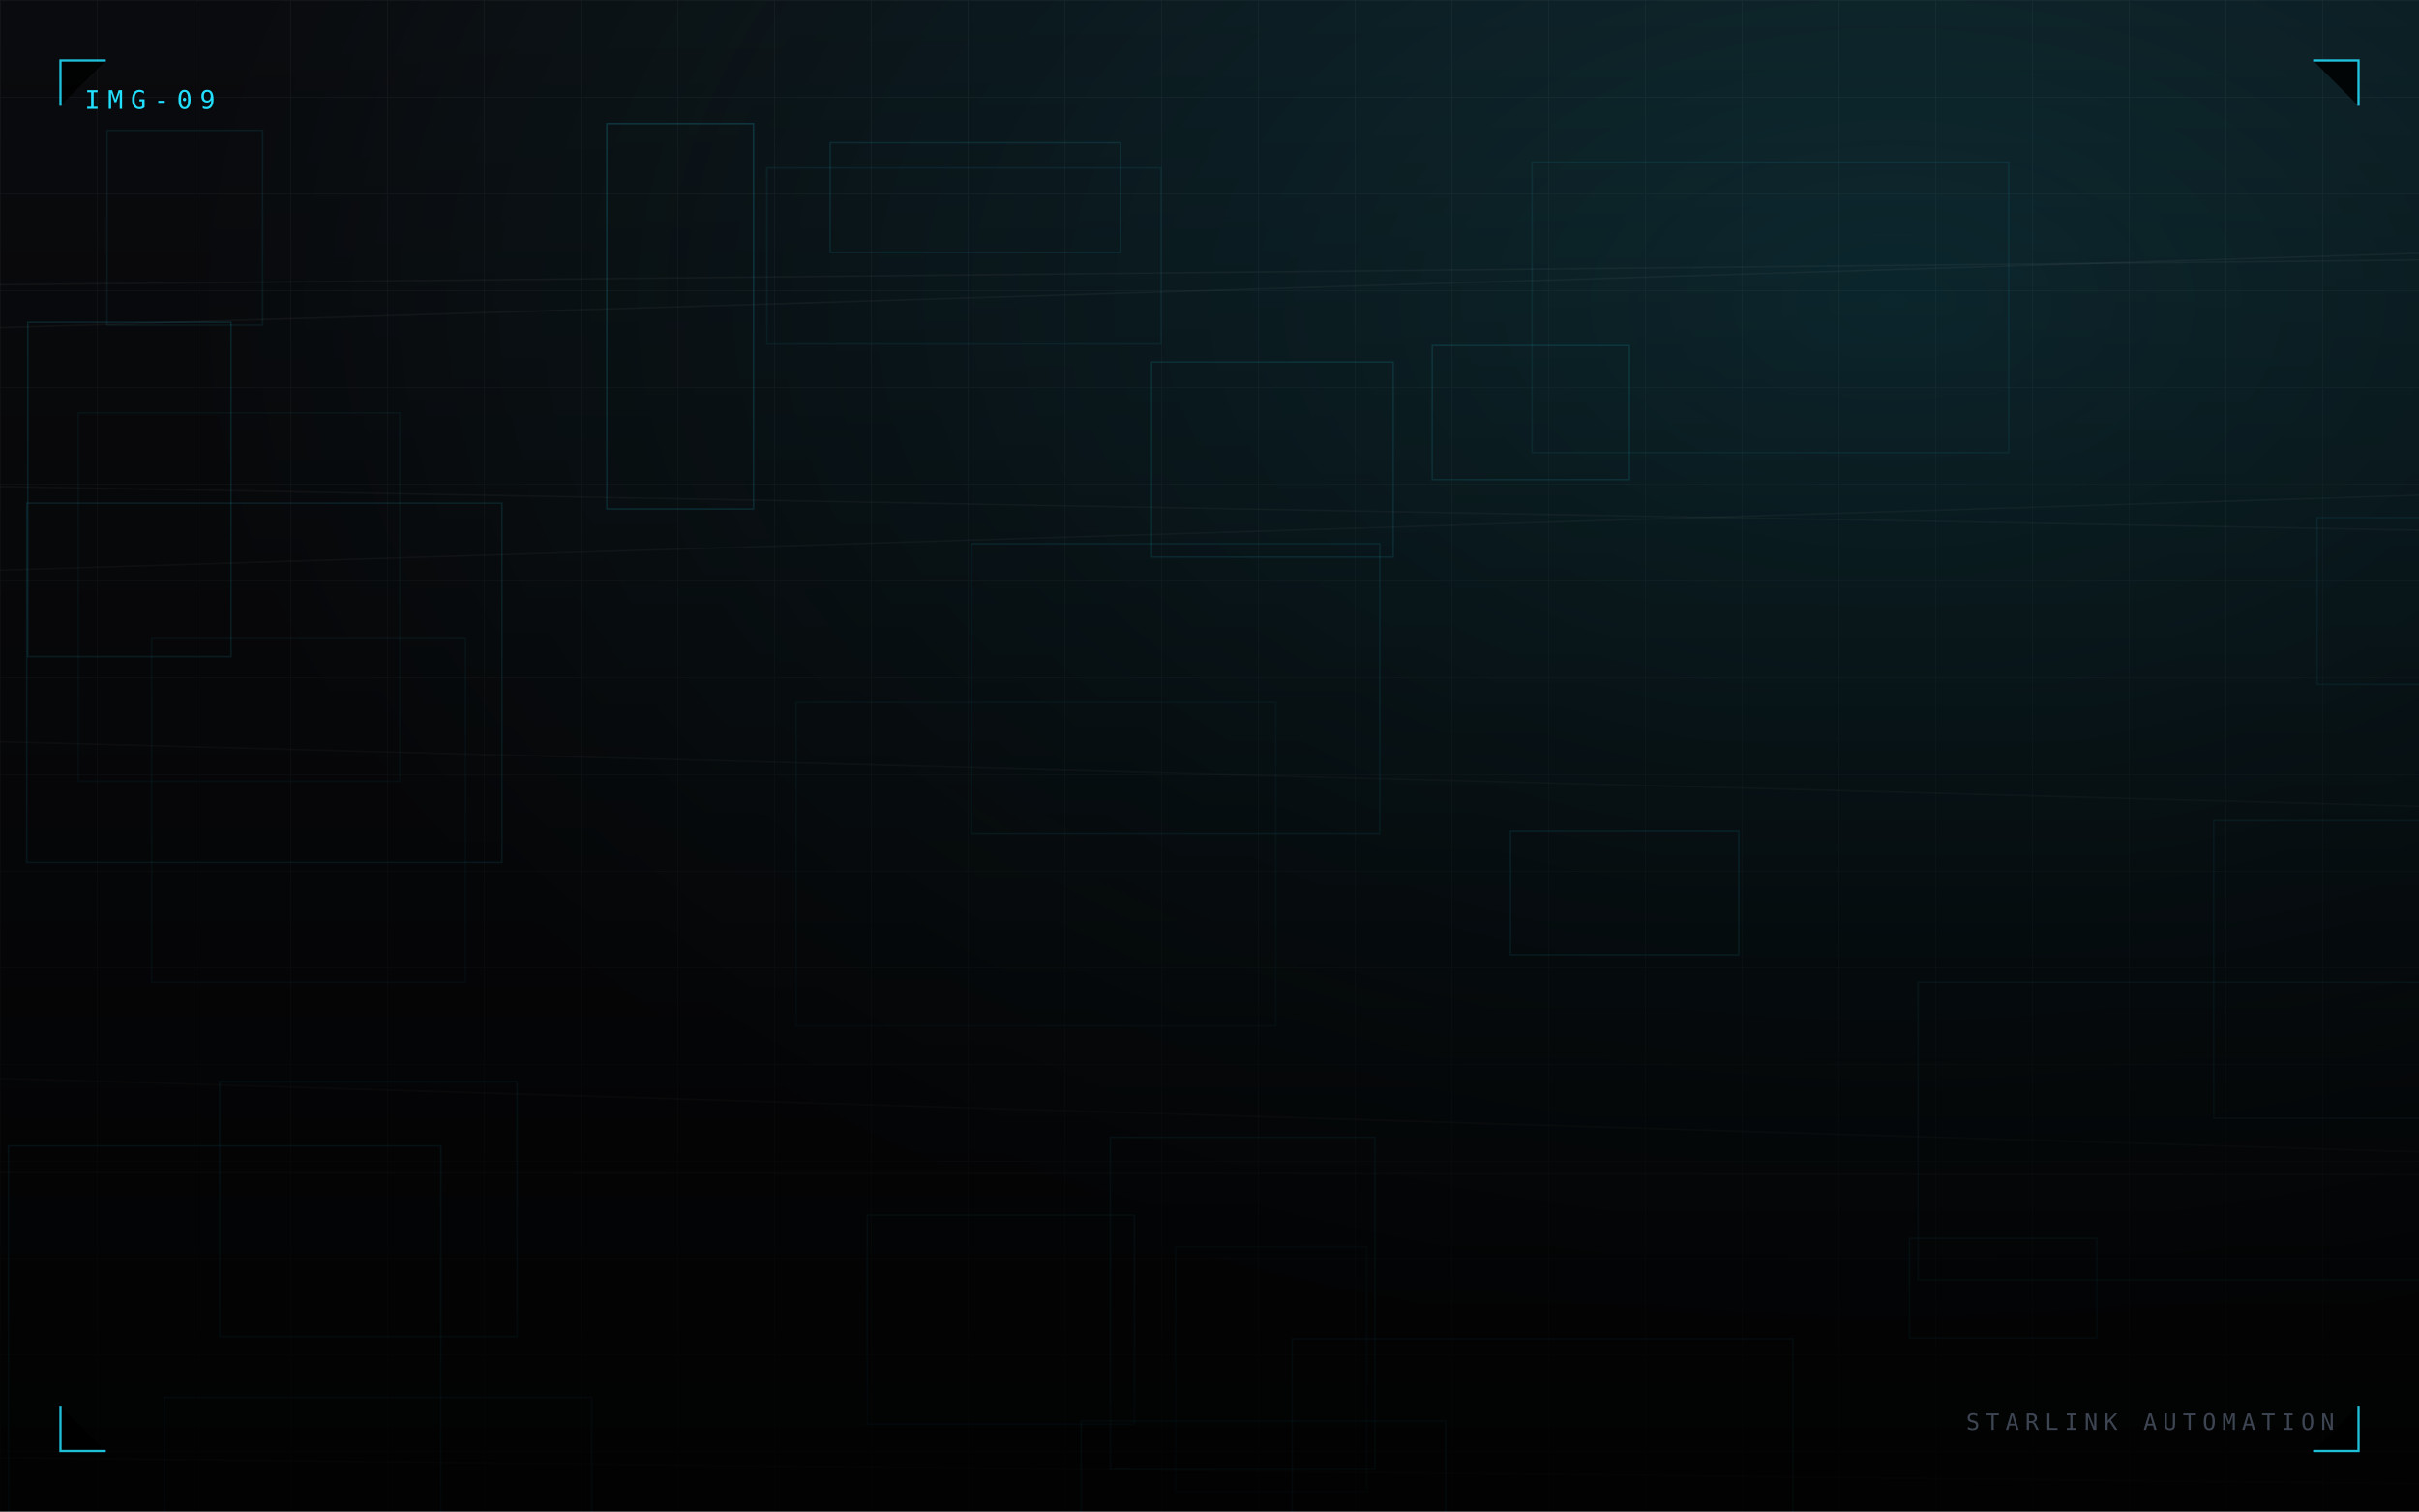
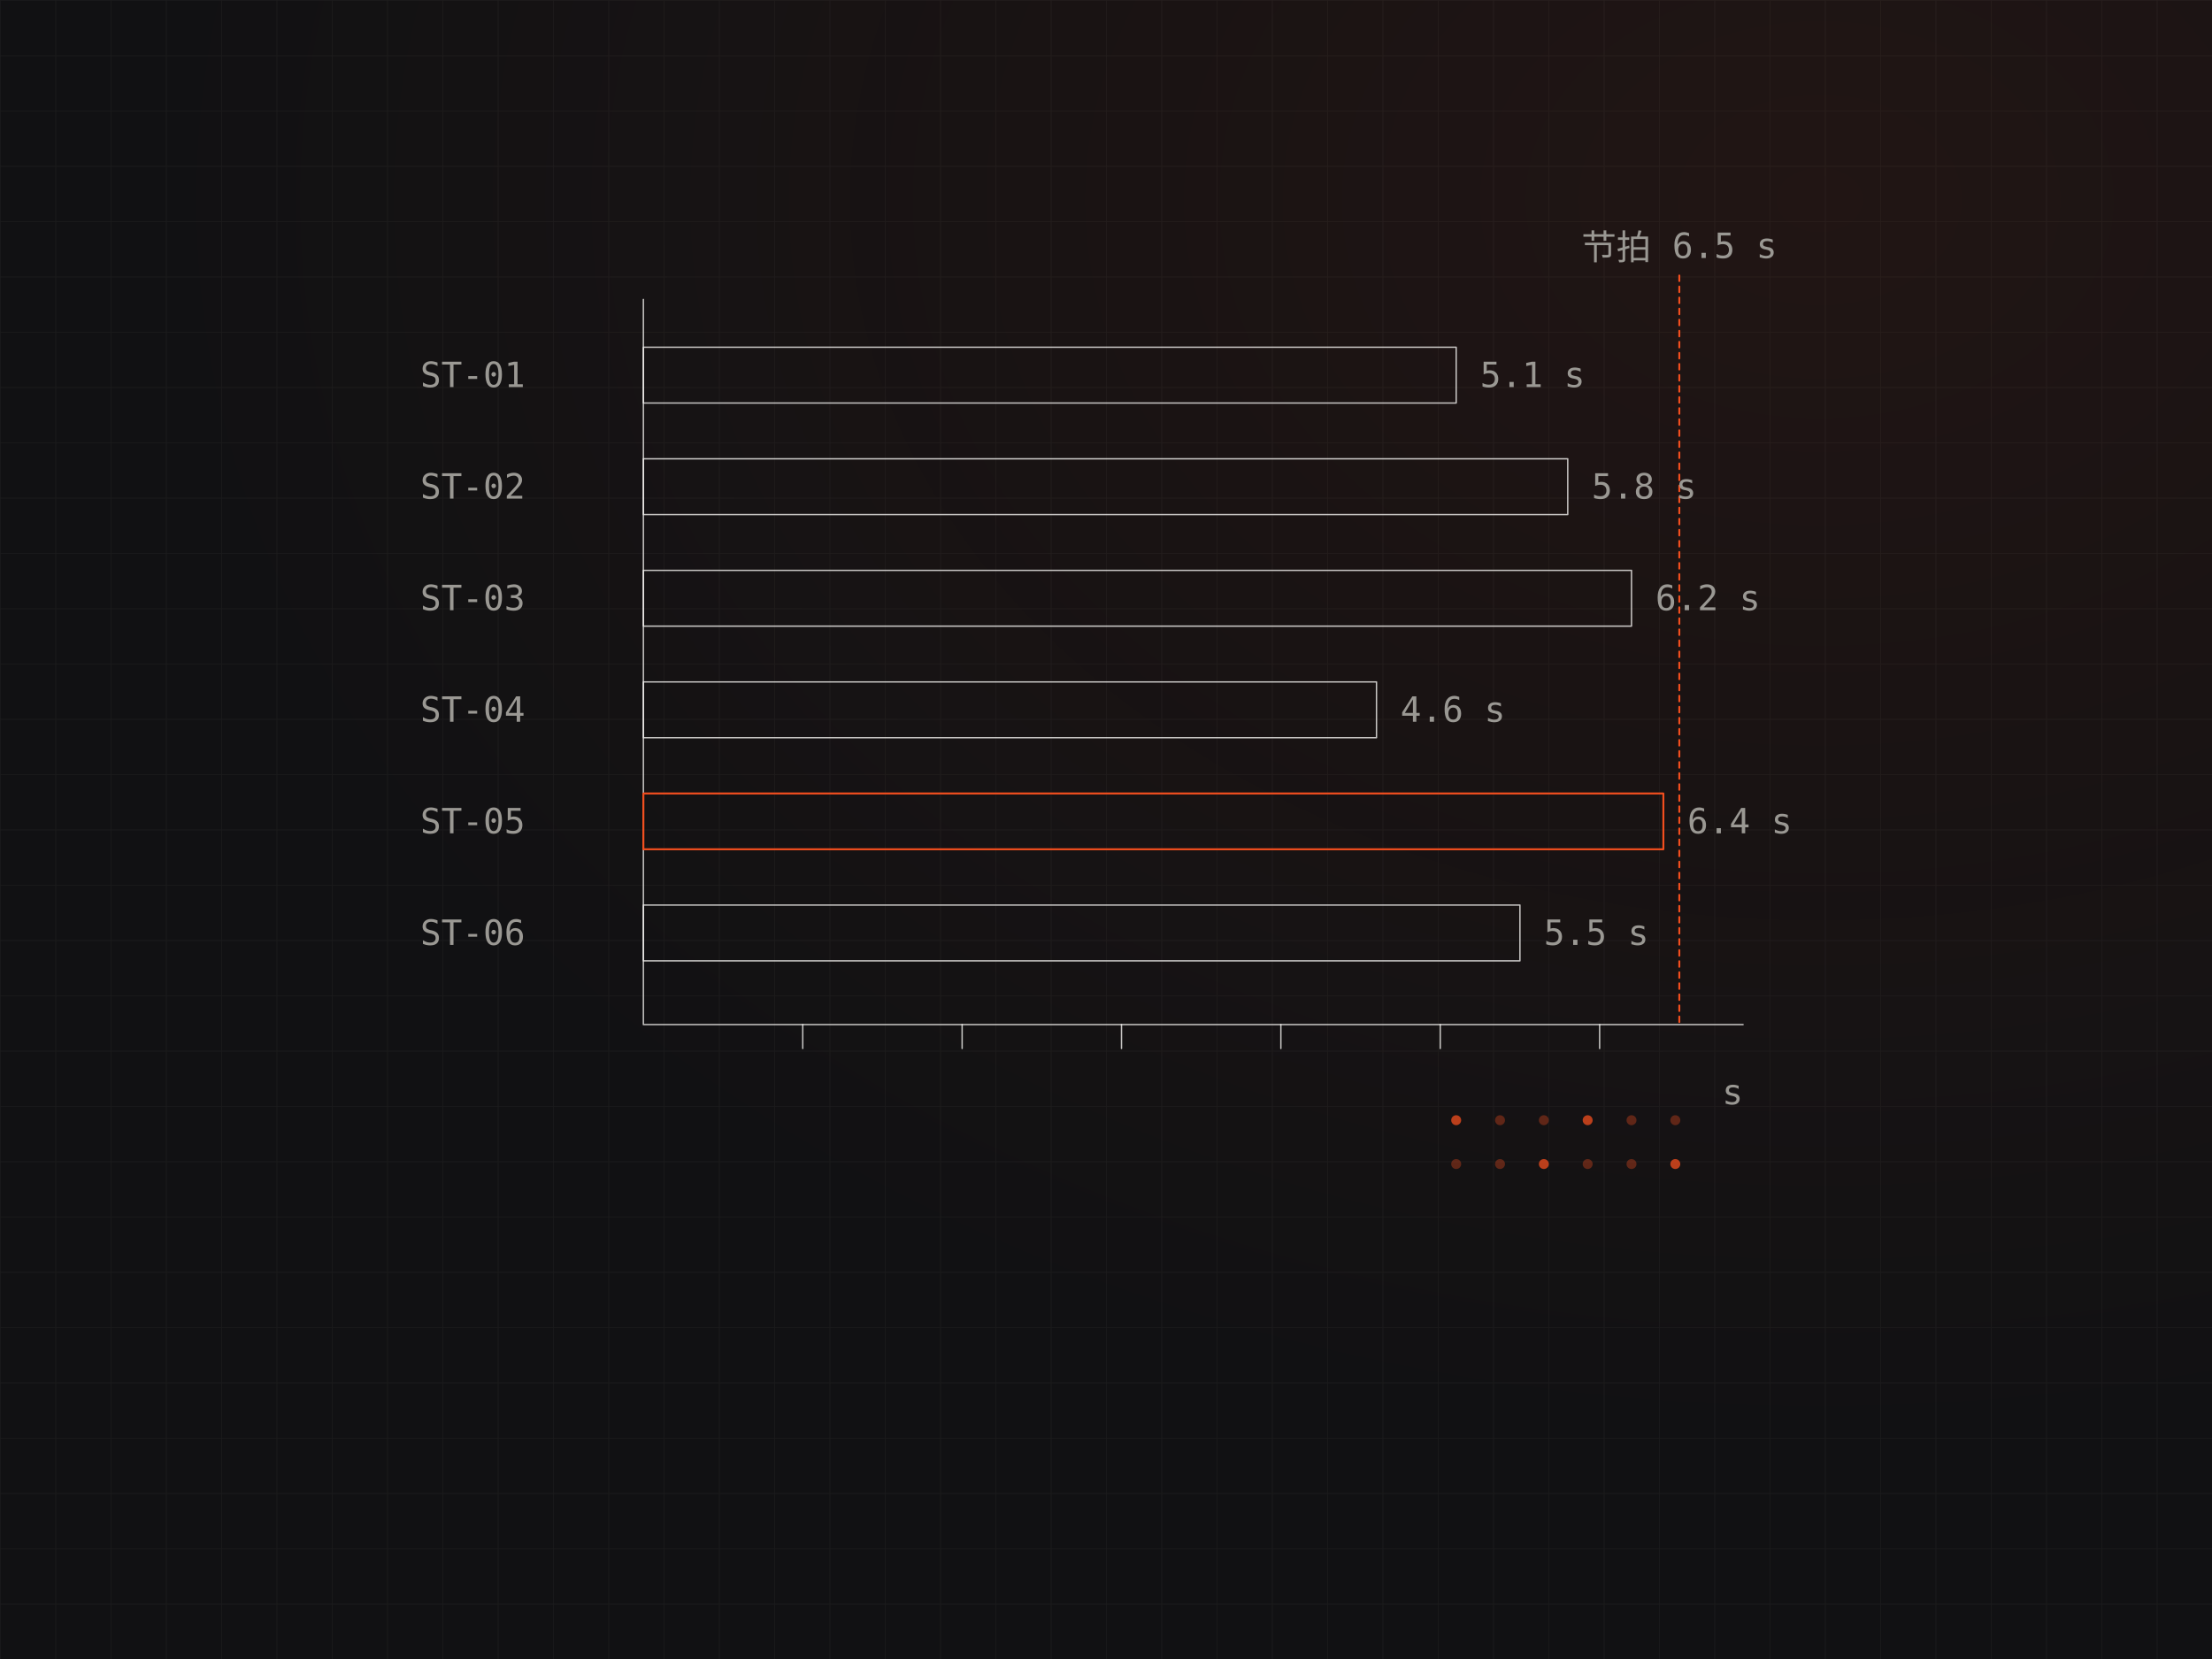
- <svg xmlns="http://www.w3.org/2000/svg" width="1600" height="1000" viewBox="0 0 1600 1000" role="img" aria-label="产线节拍验证">
+ <svg xmlns="http://www.w3.org/2000/svg" width="1600" height="1200" viewBox="0 0 1600 1200" role="img" aria-label="产线节拍验证">
  <defs>
-     <pattern id="g" width="64" height="64" patternUnits="userSpaceOnUse">
-       <path d="M64 0H0V64" fill="none" stroke="rgba(255,255,255,0.05)" stroke-width="1" />
+     <pattern id="g" width="40" height="40" patternUnits="userSpaceOnUse">
+       <path d="M40 0H0V40" fill="none" stroke="rgba(247,246,243,0.045)" stroke-width="1" />
    </pattern>
-     <linearGradient id="v" x1="0" y1="0" x2="0" y2="1">
-       <stop offset="0%" stop-color="#000000" stop-opacity="0" />
-       <stop offset="100%" stop-color="#000000" stop-opacity="0.82" />
-     </linearGradient>
-     <radialGradient id="glow" cx="0.78" cy="0.2" r="0.7">
-       <stop offset="0%" stop-color="#22e0ff" stop-opacity="0.16" />
-       <stop offset="100%" stop-color="#22e0ff" stop-opacity="0" />
+     <radialGradient id="glow" cx="0.82" cy="0.12" r="0.75">
+       <stop offset="0" stop-color="#f24e1e" stop-opacity="0.07" />
+       <stop offset="1" stop-color="#f24e1e" stop-opacity="0" />
    </radialGradient>
  </defs>
-   <rect width="1600" height="1000" fill="#0a0b0e" />
-   <rect width="1600" height="1000" fill="url(#g)" />
-   <rect width="1600" height="1000" fill="url(#glow)" />
-   <rect x="1263.0" y="819.3" width="123.9" height="65.9" fill="none" stroke="rgba(34,224,255,0.13)" stroke-width="1" />
-   <rect x="715.1" y="940.2" width="241.1" height="147.6" fill="none" stroke="rgba(34,224,255,0.17)" stroke-width="1" />
-   <rect x="526.6" y="464.7" width="317.2" height="214.0" fill="none" stroke="rgba(34,224,255,0.07)" stroke-width="1" />
-   <rect x="999.1" y="549.8" width="151.0" height="81.9" fill="none" stroke="rgba(34,224,255,0.17)" stroke-width="1" />
-   <rect x="642.4" y="359.7" width="270.2" height="191.7" fill="none" stroke="rgba(34,224,255,0.13)" stroke-width="1" />
-   <rect x="70.8" y="86.2" width="102.9" height="128.8" fill="none" stroke="rgba(34,224,255,0.09)" stroke-width="1" />
-   <rect x="734.4" y="752.4" width="175.0" height="219.6" fill="none" stroke="rgba(34,224,255,0.14)" stroke-width="1" />
-   <rect x="5.6" y="758.1" width="286.0" height="250.3" fill="none" stroke="rgba(34,224,255,0.16)" stroke-width="1" />
-   <rect x="145.3" y="715.6" width="196.7" height="168.7" fill="none" stroke="rgba(34,224,255,0.14)" stroke-width="1" />
-   <rect x="947.3" y="228.6" width="130.4" height="88.7" fill="none" stroke="rgba(34,224,255,0.15)" stroke-width="1" />
-   <rect x="1532.6" y="342.4" width="106.1" height="110.3" fill="none" stroke="rgba(34,224,255,0.10)" stroke-width="1" />
-   <rect x="777.5" y="824.8" width="126.4" height="162.2" fill="none" stroke="rgba(34,224,255,0.09)" stroke-width="1" />
-   <rect x="549.1" y="94.4" width="192.1" height="72.6" fill="none" stroke="rgba(34,224,255,0.12)" stroke-width="1" />
-   <rect x="854.7" y="885.8" width="331.2" height="123.9" fill="none" stroke="rgba(34,224,255,0.15)" stroke-width="1" />
-   <rect x="51.8" y="273.2" width="212.6" height="243.6" fill="none" stroke="rgba(34,224,255,0.07)" stroke-width="1" />
-   <rect x="1268.7" y="649.8" width="343.8" height="197.0" fill="none" stroke="rgba(34,224,255,0.12)" stroke-width="1" />
-   <rect x="507.2" y="111.1" width="260.7" height="116.5" fill="none" stroke="rgba(34,224,255,0.08)" stroke-width="1" />
-   <rect x="18.4" y="213.2" width="134.4" height="221.1" fill="none" stroke="rgba(34,224,255,0.16)" stroke-width="1" />
-   <rect x="100.3" y="422.5" width="207.6" height="227.3" fill="none" stroke="rgba(34,224,255,0.08)" stroke-width="1" />
-   <rect x="761.7" y="239.5" width="159.8" height="129.0" fill="none" stroke="rgba(34,224,255,0.15)" stroke-width="1" />
-   <rect x="108.7" y="924.5" width="282.7" height="244.0" fill="none" stroke="rgba(34,224,255,0.15)" stroke-width="1" />
-   <rect x="573.6" y="803.9" width="176.7" height="138.3" fill="none" stroke="rgba(34,224,255,0.13)" stroke-width="1" />
-   <rect x="1464.2" y="542.9" width="208.9" height="197.0" fill="none" stroke="rgba(34,224,255,0.11)" stroke-width="1" />
-   <rect x="1013.4" y="107.3" width="315.2" height="192.1" fill="none" stroke="rgba(34,224,255,0.09)" stroke-width="1" />
-   <rect x="401.4" y="81.8" width="97.0" height="254.9" fill="none" stroke="rgba(34,224,255,0.18)" stroke-width="1" />
-   <rect x="17.7" y="332.9" width="314.3" height="237.6" fill="none" stroke="rgba(34,224,255,0.15)" stroke-width="1" />
-   <line x1="0" y1="490.6" x2="1600" y2="533.3" stroke="rgba(255,255,255,0.05)" stroke-width="1" />
-   <line x1="0" y1="321.9" x2="1600" y2="350.7" stroke="rgba(255,255,255,0.05)" stroke-width="1" />
-   <line x1="0" y1="775.7" x2="1600" y2="777.2" stroke="rgba(255,255,255,0.05)" stroke-width="1" />
-   <line x1="0" y1="713.4" x2="1600" y2="762.1" stroke="rgba(255,255,255,0.05)" stroke-width="1" />
-   <line x1="0" y1="188.4" x2="1600" y2="172.0" stroke="rgba(255,255,255,0.05)" stroke-width="1" />
-   <line x1="0" y1="377.2" x2="1600" y2="327.6" stroke="rgba(255,255,255,0.05)" stroke-width="1" />
-   <line x1="0" y1="964.4" x2="1600" y2="981.6" stroke="rgba(255,255,255,0.05)" stroke-width="1" />
-   <line x1="0" y1="216.7" x2="1600" y2="167.6" stroke="rgba(255,255,255,0.05)" stroke-width="1" />
-   <rect width="1600" height="1000" fill="url(#v)" />
-   <g stroke="#22e0ff" stroke-width="1.5" opacity="0.85">
-     <path d="M40 70V40H70" />
-     <path d="M1530 40H1560V70" />
-     <path d="M40 930V960H70" />
-     <path d="M1530 960H1560V930" />
+   <rect width="1600" height="1200" fill="#111113" />
+   <rect width="1600" height="1200" fill="url(#g)" />
+   <rect width="1600" height="1200" fill="url(#glow)" />
+   <g transform="translate(188.7 101.3) scale(2.882)">
+     <g fill="none" stroke-linecap="round" stroke-linejoin="round">
+       <g stroke="#f7f6f3" stroke-opacity="0.78" stroke-width="1">
+         <path d="M96 40 L96 222 L372 222" vector-effect="non-scaling-stroke" />
+         <path d="M96 52 L300 52 L300 66 L96 66 Z" vector-effect="non-scaling-stroke" />
+         <path d="M96 80 L328 80 L328 94 L96 94 Z" vector-effect="non-scaling-stroke" />
+         <path d="M96 108 L344 108 L344 122 L96 122 Z" vector-effect="non-scaling-stroke" />
+         <path d="M96 136 L280 136 L280 150 L96 150 Z" vector-effect="non-scaling-stroke" />
+         <path d="M96 192 L316 192 L316 206 L96 206 Z" vector-effect="non-scaling-stroke" />
+         <path d="M136 222 L136 228" vector-effect="non-scaling-stroke" />
+         <path d="M176 222 L176 228" vector-effect="non-scaling-stroke" />
+         <path d="M216 222 L216 228" vector-effect="non-scaling-stroke" />
+         <path d="M256 222 L256 228" vector-effect="non-scaling-stroke" />
+         <path d="M296 222 L296 228" vector-effect="non-scaling-stroke" />
+         <path d="M336 222 L336 228" vector-effect="non-scaling-stroke" />
+       </g>
+       <g stroke="#f24e1e" stroke-opacity="1" stroke-width="1.4">
+         <path d="M96 164 L352 164 L352 178 L96 178 Z" vector-effect="non-scaling-stroke" />
+         <path d="M356 34 V222" stroke-dasharray="4 4" vector-effect="non-scaling-stroke" />
+       </g>
+     </g>
+     <circle cx="300" cy="246" r="1.25" fill="#f24e1e" fill-opacity="0.75" />
+     <circle cx="311" cy="246" r="1.25" fill="#f24e1e" fill-opacity="0.34" />
+     <circle cx="322" cy="246" r="1.25" fill="#f24e1e" fill-opacity="0.34" />
+     <circle cx="333" cy="246" r="1.25" fill="#f24e1e" fill-opacity="0.75" />
+     <circle cx="344" cy="246" r="1.25" fill="#f24e1e" fill-opacity="0.34" />
+     <circle cx="355" cy="246" r="1.25" fill="#f24e1e" fill-opacity="0.34" />
+     <circle cx="300" cy="257" r="1.25" fill="#f24e1e" fill-opacity="0.34" />
+     <circle cx="311" cy="257" r="1.25" fill="#f24e1e" fill-opacity="0.34" />
+     <circle cx="322" cy="257" r="1.25" fill="#f24e1e" fill-opacity="0.75" />
+     <circle cx="333" cy="257" r="1.25" fill="#f24e1e" fill-opacity="0.34" />
+     <circle cx="344" cy="257" r="1.25" fill="#f24e1e" fill-opacity="0.34" />
+     <circle cx="355" cy="257" r="1.25" fill="#f24e1e" fill-opacity="0.75" />
+     <text x="40" y="62" font-size="8.75" font-family="ui-monospace,SFMono-Regular,Menlo,Consolas,monospace" fill="#9a9893">ST-01</text>
+     <text x="306" y="62" font-size="8.75" font-family="ui-monospace,SFMono-Regular,Menlo,Consolas,monospace" fill="#9a9893">5.1 s</text>
+     <text x="40" y="90" font-size="8.75" font-family="ui-monospace,SFMono-Regular,Menlo,Consolas,monospace" fill="#9a9893">ST-02</text>
+     <text x="334" y="90" font-size="8.75" font-family="ui-monospace,SFMono-Regular,Menlo,Consolas,monospace" fill="#9a9893">5.8 s</text>
+     <text x="40" y="118" font-size="8.75" font-family="ui-monospace,SFMono-Regular,Menlo,Consolas,monospace" fill="#9a9893">ST-03</text>
+     <text x="350" y="118" font-size="8.75" font-family="ui-monospace,SFMono-Regular,Menlo,Consolas,monospace" fill="#9a9893">6.2 s</text>
+     <text x="40" y="146" font-size="8.75" font-family="ui-monospace,SFMono-Regular,Menlo,Consolas,monospace" fill="#9a9893">ST-04</text>
+     <text x="286" y="146" font-size="8.75" font-family="ui-monospace,SFMono-Regular,Menlo,Consolas,monospace" fill="#9a9893">4.6 s</text>
+     <text x="40" y="174" font-size="8.75" font-family="ui-monospace,SFMono-Regular,Menlo,Consolas,monospace" fill="#9a9893">ST-05</text>
+     <text x="358" y="174" font-size="8.75" font-family="ui-monospace,SFMono-Regular,Menlo,Consolas,monospace" fill="#9a9893">6.4 s</text>
+     <text x="40" y="202" font-size="8.75" font-family="ui-monospace,SFMono-Regular,Menlo,Consolas,monospace" fill="#9a9893">ST-06</text>
+     <text x="322" y="202" font-size="8.75" font-family="ui-monospace,SFMono-Regular,Menlo,Consolas,monospace" fill="#9a9893">5.5 s</text>
+     <text x="356" y="30" font-size="8.75" font-family="ui-monospace,SFMono-Regular,Menlo,Consolas,monospace" text-anchor="middle" fill="#9a9893">节拍 6.5 s</text>
+     <text x="372" y="242" font-size="8.75" font-family="ui-monospace,SFMono-Regular,Menlo,Consolas,monospace" text-anchor="end" fill="#9a9893">s</text>
  </g>
-   <text x="56" y="72" font-family="ui-monospace,SFMono-Regular,Menlo,monospace" font-size="17" letter-spacing="5" fill="#22e0ff">IMG-09</text>
-   <text x="1544" y="946" text-anchor="end" font-family="ui-monospace,SFMono-Regular,Menlo,monospace" font-size="15" letter-spacing="4" fill="#3d4552">STARLINK AUTOMATION</text>
</svg>
